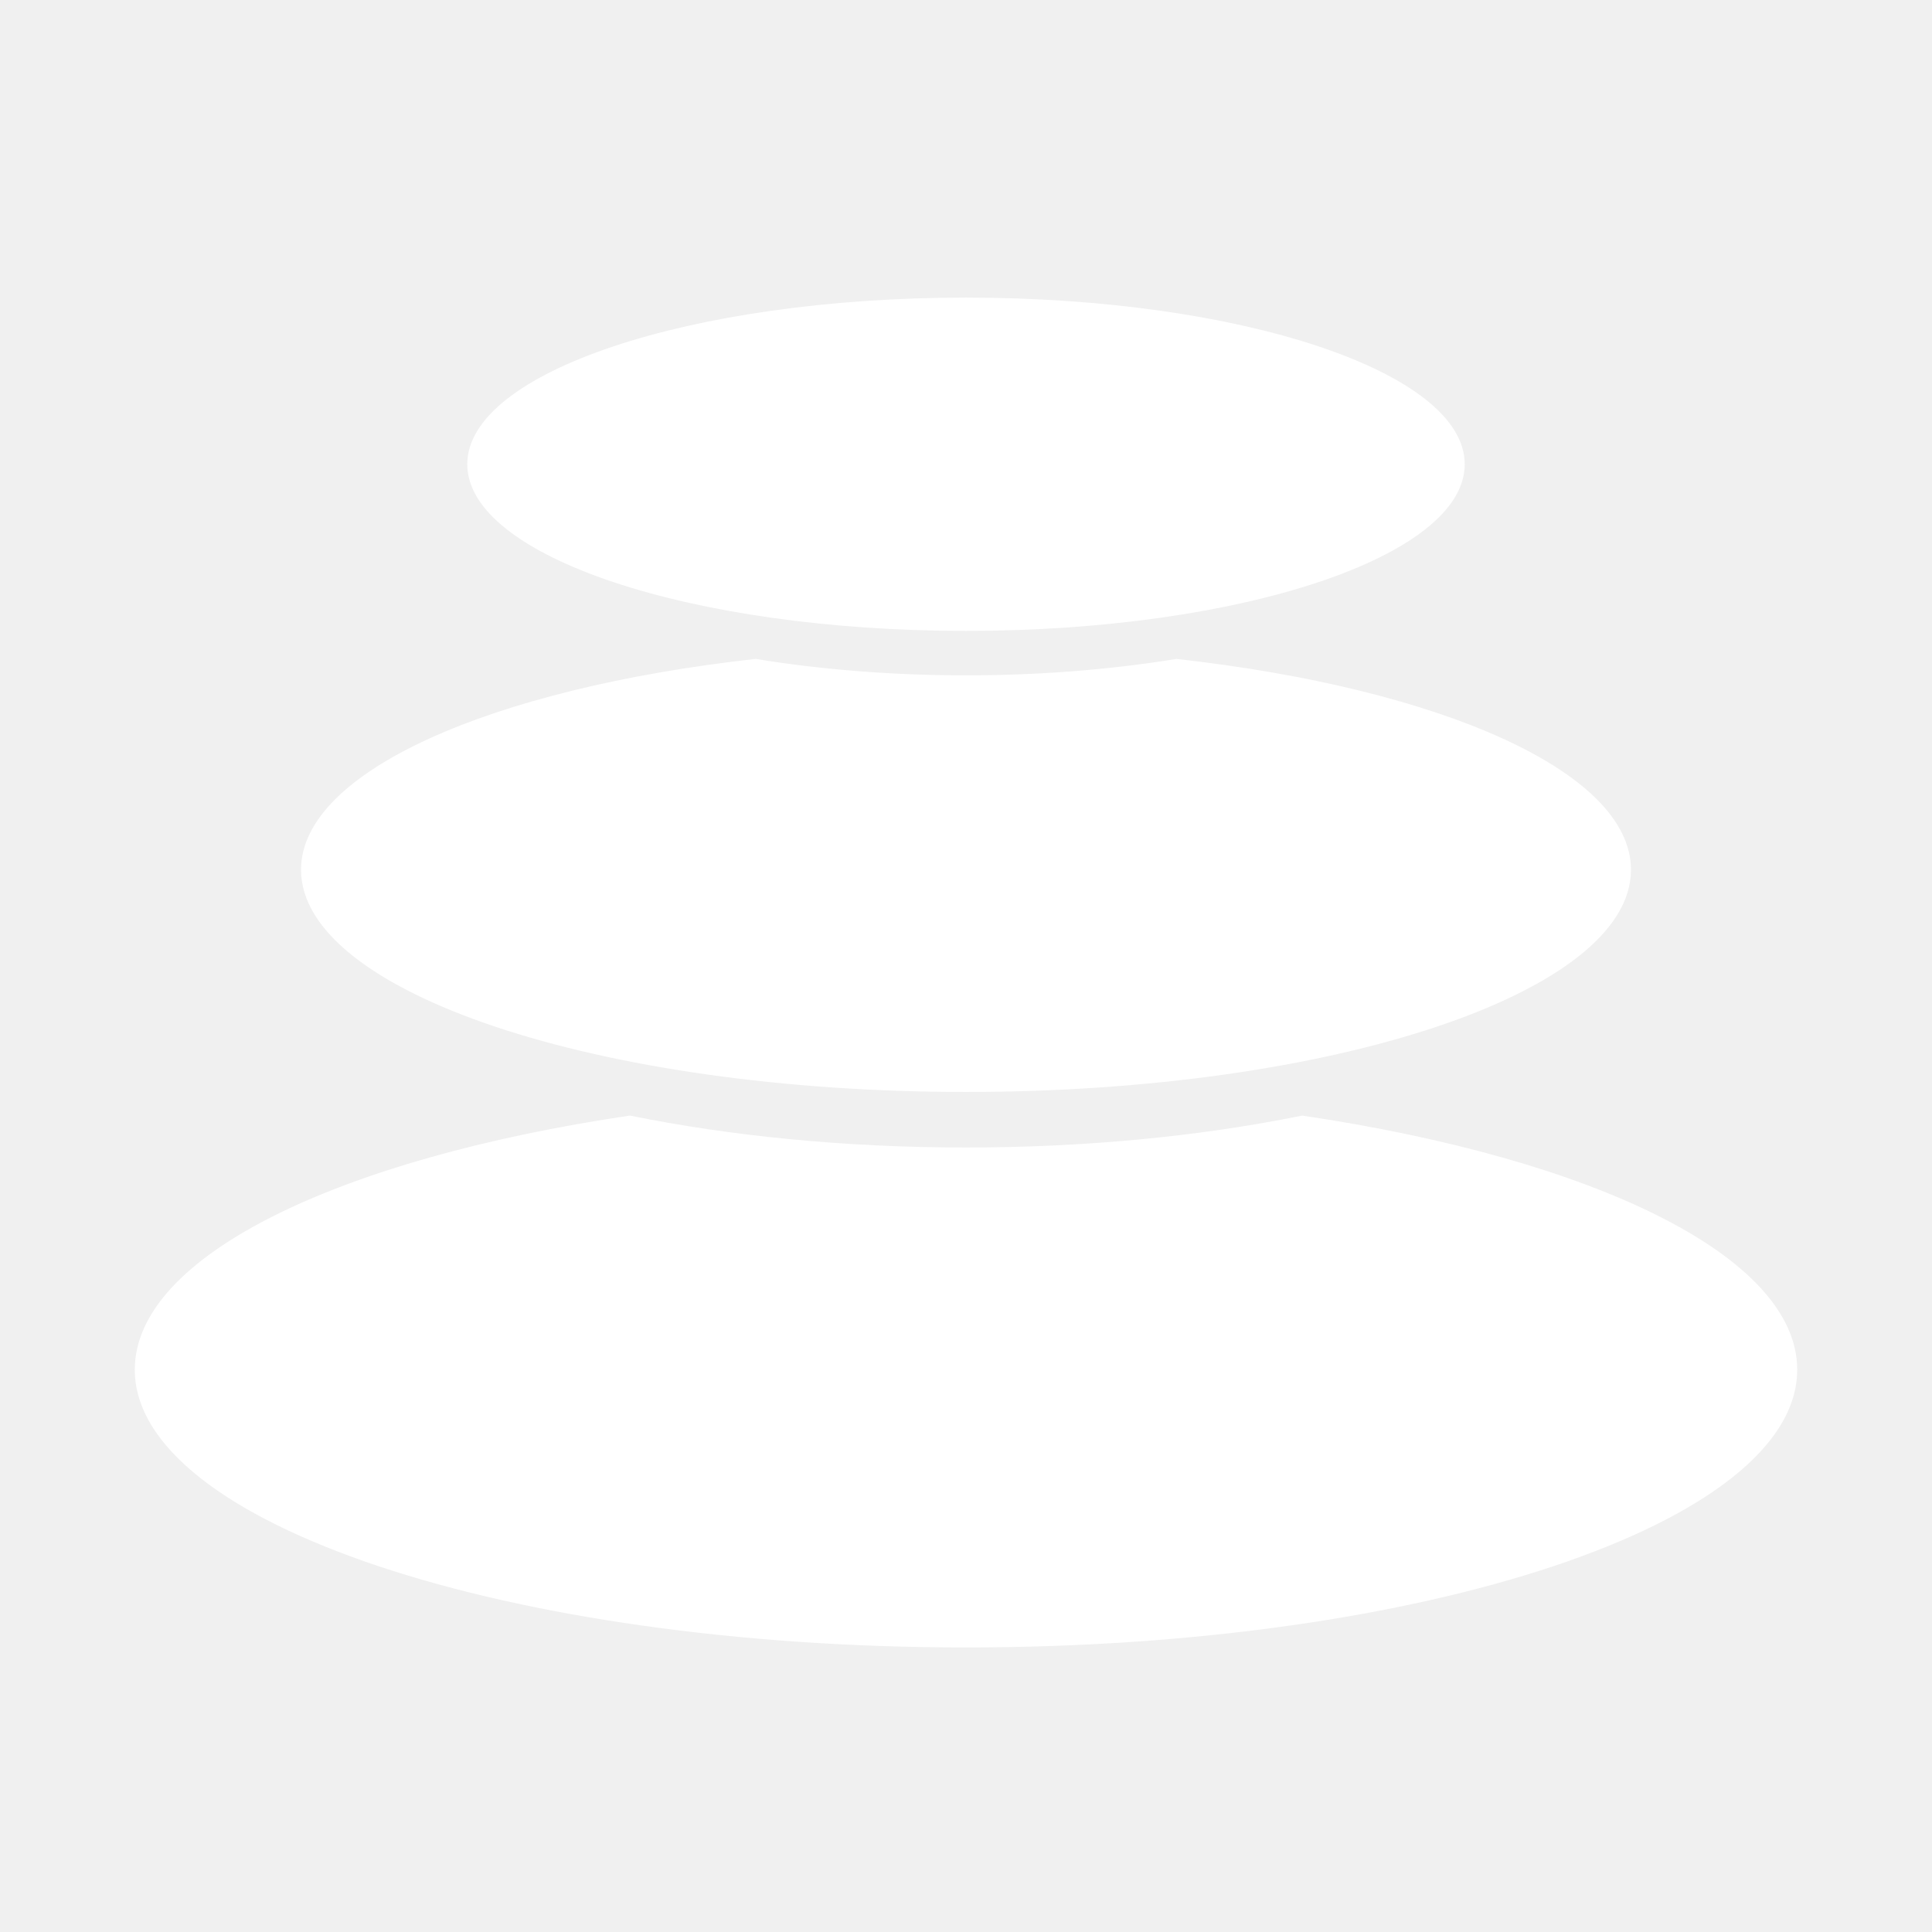
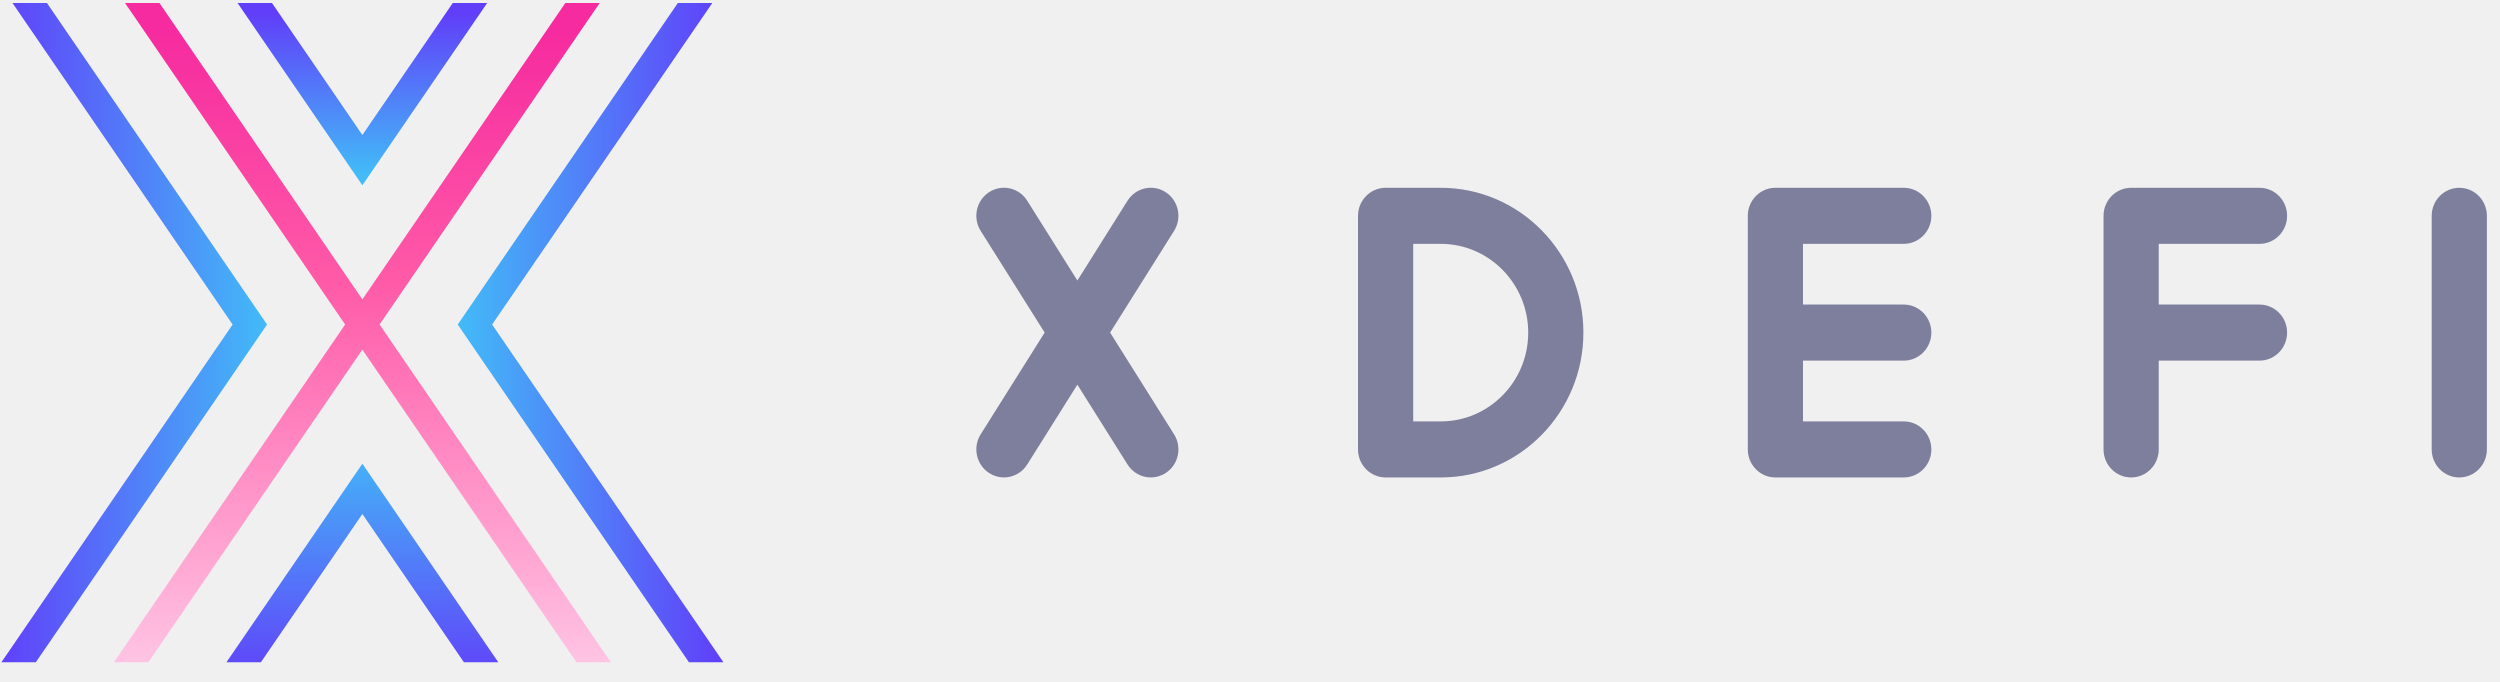
- <svg xmlns="http://www.w3.org/2000/svg" width="258px" height="258px" viewBox="0 0 258 258" version="1.1">
-   <g id="Spread" stroke="none" stroke-width="1" fill="none" fill-rule="evenodd">
-     <g id="pebbles-pad" transform="translate(1, 1)" fill="#FFFFFF">
-       <g id="pebbles" transform="translate(17, 38)">
-         <g transform="translate(0, 0.741803)">
-           <path d="M155.879,109.234 C194.826,114.994 222,128.021 222,143.168 C222,163.652 172.304,180.258 111,180.258 C49.696,180.258 0,163.652 0,143.168 C0,128.021 27.174,114.994 66.121,109.234 C79.499,111.955 94.777,113.496 111,113.496 C126.816,113.496 141.734,112.031 154.869,109.439 Z" id="peb-bot" />
-           <path d="M139.093,48.249 C174.368,52.177 199.8,63.299 199.8,76.406 C199.8,92.793 160.043,106.078 111,106.078 C61.957,106.078 22.2,92.793 22.2,76.406 C22.2,63.299 47.632,52.177 82.907,48.249 C91.547,49.662 101.039,50.443 111,50.443 C120.612,50.443 129.788,49.716 138.183,48.396 Z" id="peb-med" />
-           <g id="peb-top" transform="translate(44.4, 0)">
-             <ellipse id="peb-sm" cx="66.6" cy="22.254" rx="66.6" ry="22.254" />
-           </g>
+ <svg xmlns="http://www.w3.org/2000/svg" width="110px" height="30px" viewBox="0 0 110 30" version="1.1">
+   <defs>
+     <linearGradient x1="-0.009%" y1="49.999%" x2="99.993%" y2="49.999%" id="linearGradient-1">
+       <stop stop-color="#42BBF8" offset="0%" />
+       <stop stop-color="#613EF9" offset="100%" />
+     </linearGradient>
+     <linearGradient x1="100.411%" y1="49.999%" x2="-2.413%" y2="49.999%" id="linearGradient-2">
+       <stop stop-color="#42BBF8" offset="0%" />
+       <stop stop-color="#613EF9" offset="100%" />
+     </linearGradient>
+     <linearGradient x1="50.007%" y1="-11.8%" x2="50.007%" y2="112.03%" id="linearGradient-3">
+       <stop stop-color="#42BBF8" offset="0%" />
+       <stop stop-color="#613EF9" offset="100%" />
+     </linearGradient>
+     <linearGradient x1="49.998%" y1="4.713%" x2="49.998%" y2="102.222%" id="linearGradient-4">
+       <stop stop-color="#F62B9F" offset="0%" />
+       <stop stop-color="#FF5BA8" offset="39.24%" />
+       <stop stop-color="#FFC8E6" offset="100%" />
+     </linearGradient>
+     <linearGradient x1="50.008%" y1="94.116%" x2="50.008%" y2="5.322%" id="linearGradient-5">
+       <stop stop-color="#42BBF8" offset="0%" />
+       <stop stop-color="#613EF9" offset="100%" />
+     </linearGradient>
+   </defs>
+   <g id="页面-1" stroke="none" stroke-width="1" fill="none" fill-rule="evenodd">
+     <g id="兑换首页-web" transform="translate(-212, -16)" fill-rule="nonzero">
+       <g id="未标题-1_复制" transform="translate(212, 16)">
+         <g id="编组">
+           <polygon id="路径" fill="url(#linearGradient-1)" points="31.342 0.131 29.826 0.131 20.14 14.279 30.314 29.14 31.83 29.14 21.653 14.279" />
+           <polygon id="路径" fill="url(#linearGradient-2)" points="10.235 14.279 0.061 29.14 1.576 29.14 11.75 14.279 2.064 0.131 0.549 0.131" />
+           <polygon id="路径" fill="url(#linearGradient-3)" points="9.963 29.14 11.478 29.14 15.944 22.616 20.412 29.14 21.925 29.14 15.944 20.403" />
+           <polygon id="路径" fill="url(#linearGradient-4)" points="26.388 0.131 24.875 0.131 15.944 13.172 7.015 0.131 5.5 0.131 15.186 14.279 5.012 29.14 6.527 29.14 15.944 15.384 25.363 29.14 26.878 29.14 16.702 14.279" />
+           <polygon id="路径" fill="url(#linearGradient-5)" points="19.922 0.131 15.944 5.94 11.966 0.131 10.451 0.131 15.944 8.152 21.437 0.131" />
+         </g>
+         <g id="编组" transform="translate(42.7375, 8.139693)" fill="#7E7F9C">
+           <path d="M8.552,0.316 C7.987,-0.052 7.236,0.118 6.874,0.691 L4.667,4.203 L2.46,0.691 C2.098,0.116 1.348,-0.052 0.782,0.316 C0.216,0.683 0.051,1.445 0.413,2.02 L3.227,6.494 L0.413,10.969 C0.051,11.544 0.219,12.306 0.782,12.673 C0.983,12.804 1.212,12.868 1.435,12.868 C1.836,12.868 2.229,12.666 2.46,12.298 L4.667,8.786 L6.874,12.298 C7.105,12.666 7.498,12.868 7.899,12.868 C8.123,12.868 8.348,12.806 8.552,12.673 C9.118,12.306 9.283,11.544 8.921,10.969 L6.107,6.494 L8.921,2.02 C9.283,1.445 9.116,0.683 8.552,0.316 Z" id="路径" />
+           <path d="M65.471,0.123 C64.801,0.123 64.257,0.676 64.257,1.357 L64.257,11.635 C64.257,12.316 64.801,12.868 65.471,12.868 C66.141,12.868 66.685,12.316 66.685,11.635 L66.685,1.357 C66.685,0.676 66.144,0.123 65.471,0.123 Z" id="路径" />
+           <path d="M41.028,2.59 C41.698,2.59 42.242,2.037 42.242,1.357 C42.242,0.676 41.698,0.123 41.028,0.123 L35.38,0.123 C34.71,0.123 34.166,0.676 34.166,1.357 L34.166,11.635 C34.166,12.316 34.71,12.868 35.38,12.868 L41.028,12.868 C41.698,12.868 42.242,12.316 42.242,11.635 C42.242,10.954 41.698,10.402 41.028,10.402 L36.594,10.402 L36.594,7.728 L41.028,7.728 C41.698,7.728 42.242,7.175 42.242,6.494 C42.242,5.814 41.698,5.261 41.028,5.261 L36.594,5.261 L36.594,2.59 L41.028,2.59 Z" id="路径" />
+           <path d="M56.681,2.59 C57.351,2.59 57.895,2.037 57.895,1.357 C57.895,0.676 57.351,0.123 56.681,0.123 L51.032,0.123 C50.362,0.123 49.818,0.676 49.818,1.357 L49.818,11.635 C49.818,12.316 50.362,12.868 51.032,12.868 C51.703,12.868 52.247,12.316 52.247,11.635 L52.247,7.728 L56.681,7.728 C57.351,7.728 57.895,7.175 57.895,6.494 C57.895,5.814 57.351,5.261 56.681,5.261 L52.247,5.261 L52.247,2.59 L56.681,2.59 Z" id="路径" />
+           <path d="M20.657,0.123 L18.229,0.123 C17.559,0.123 17.015,0.676 17.015,1.357 L17.015,11.635 C17.015,12.316 17.559,12.868 18.229,12.868 L20.657,12.868 C24.118,12.868 26.932,10.009 26.932,6.494 C26.932,2.98 24.118,0.123 20.657,0.123 Z M20.657,10.402 L19.443,10.402 L19.443,2.59 L20.657,2.59 C22.777,2.59 24.504,4.341 24.504,6.497 C24.504,8.65 22.777,10.402 20.657,10.402 Z" id="形状" />
        </g>
      </g>
    </g>
  </g>
</svg>
